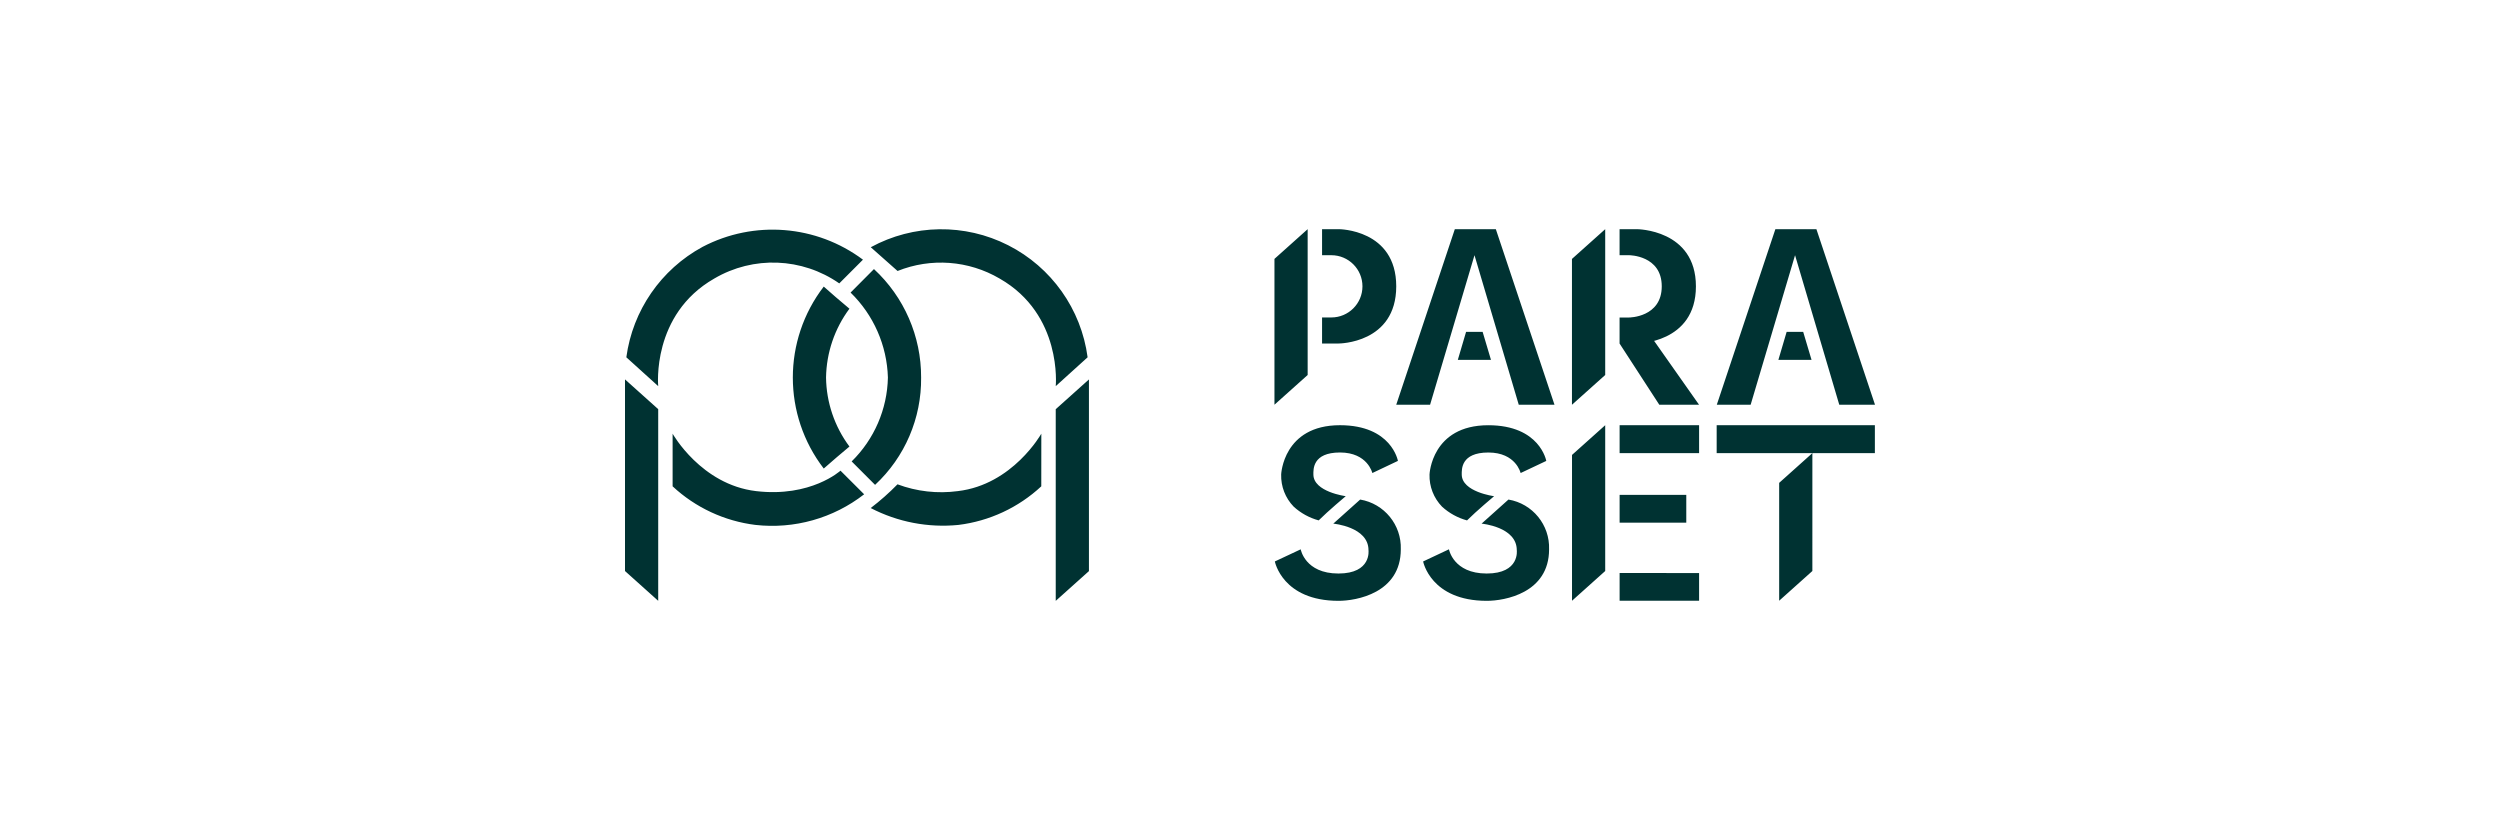
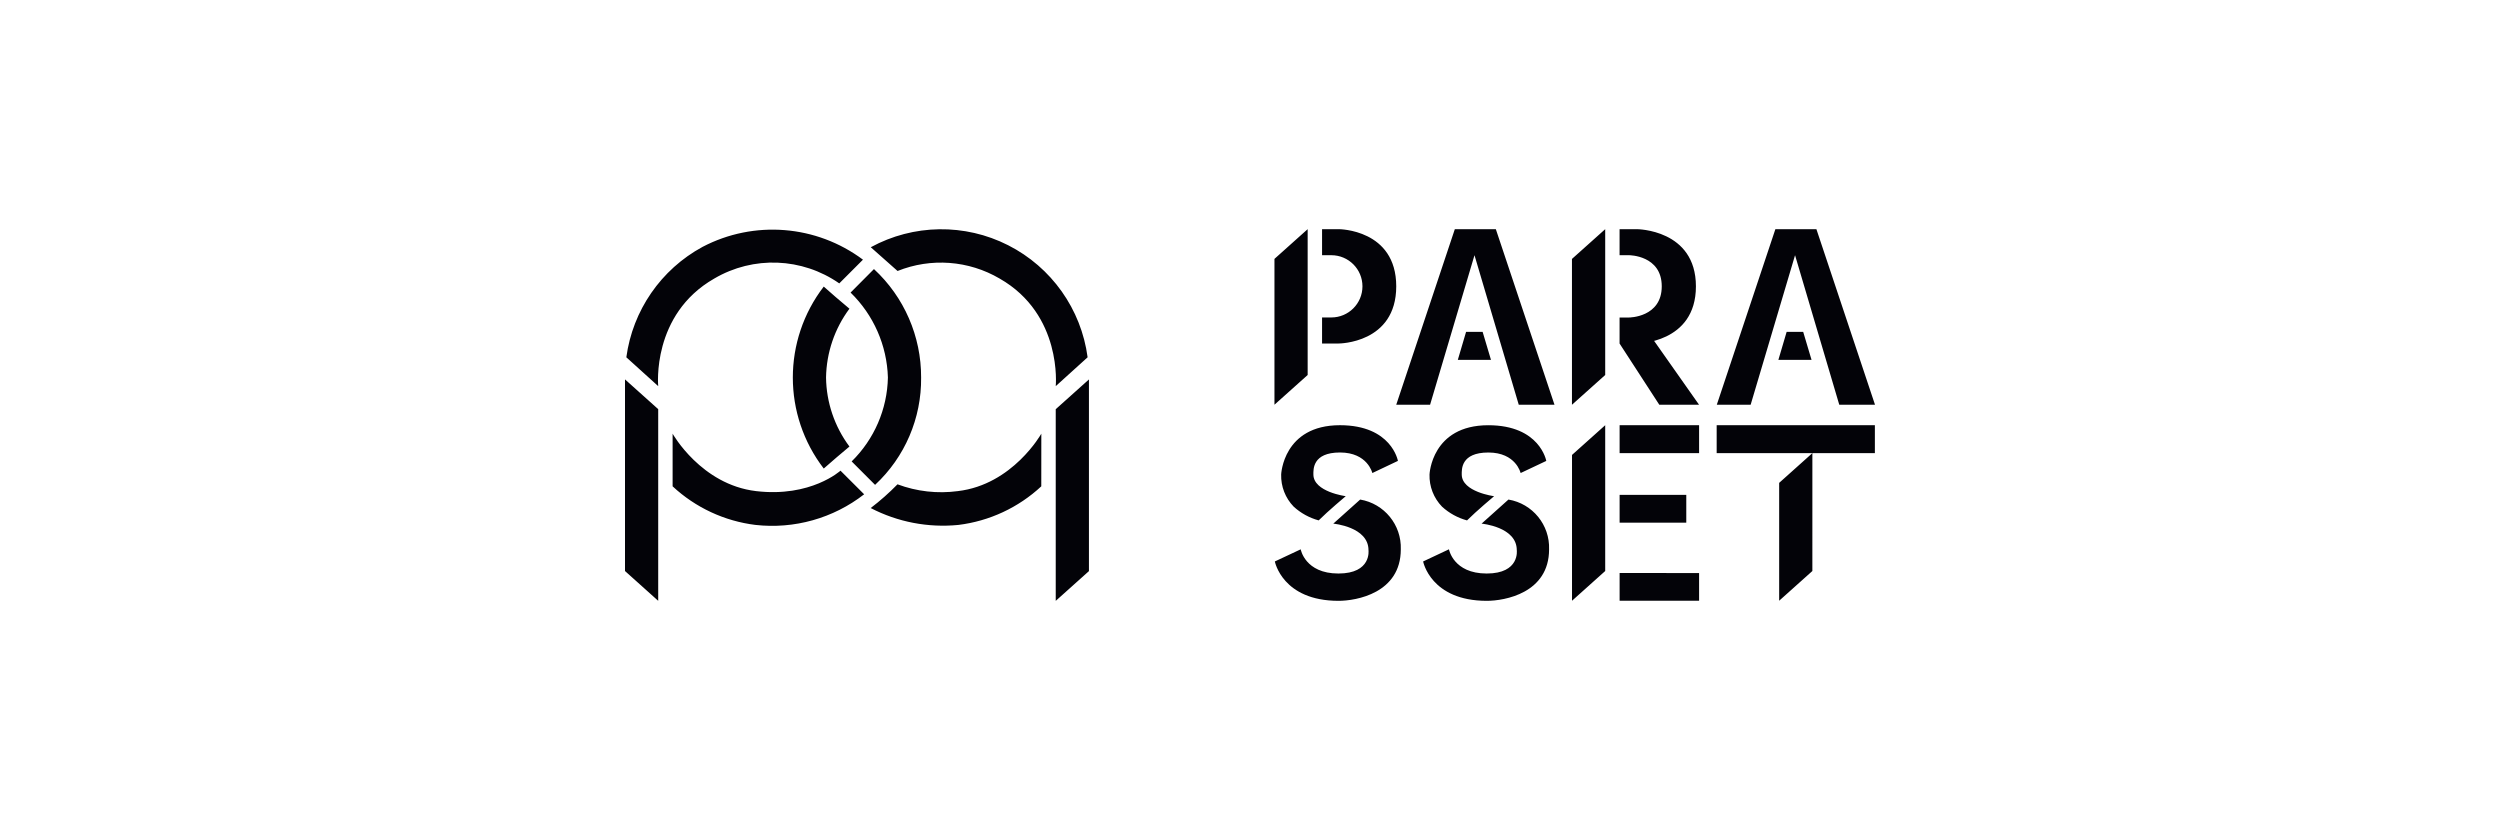
<svg xmlns="http://www.w3.org/2000/svg" width="240" height="80" viewBox="0 0 240 80">
  <g id="Parasset" transform="translate(3 -57)">
    <rect id="矩形_19" data-name="矩形 19" width="240" height="80" transform="translate(-3 57)" fill="none" />
-     <path id="PARASSET_LOGO" d="M0,14.422l3.188,2.857v18.4L0,32.819Zm3.188.647S2.52,8.2,8.57,4.741a11.125,11.125,0,0,1,12,.465l2.274-2.277A14.494,14.494,0,0,0,7.445,1.7,14.233,14.233,0,0,0,.128,12.3Zm1.383,9.618a14.234,14.234,0,0,0,7.949,3.705,14.387,14.387,0,0,0,10.438-2.94l-2.271-2.268s-2.838,2.588-8.109,1.962-8.007-5.512-8.007-5.512Zm17.085-18.6a11.853,11.853,0,0,1,3.583,8.153,11.613,11.613,0,0,1-3.48,8.056l2.248,2.251a13.861,13.861,0,0,0,4.42-10.306A14.1,14.1,0,0,0,23.9,3.831Zm22.882,8.339-3.188,2.857v18.4l3.188-2.857ZM44.411,12.3A14.165,14.165,0,0,0,23.594,1.734l2.572,2.281a11.154,11.154,0,0,1,9.8.727C42.018,8.2,41.351,15.07,41.351,15.07Zm-4.444,7.334s-2.735,4.886-8.007,5.512a11.99,11.99,0,0,1-5.8-.652,23.535,23.535,0,0,1-2.574,2.278,15.044,15.044,0,0,0,8.428,1.62,14.234,14.234,0,0,0,7.949-3.705ZM19.08,5.512a14.334,14.334,0,0,0,0,17.468c1.125-.985,1.379-1.2,2.467-2.112A11.322,11.322,0,0,1,19.3,14.235a11.37,11.37,0,0,1,2.246-6.6C20.447,6.7,19.966,6.312,19.08,5.512ZM66.918,2.5h.89a2.988,2.988,0,1,1,0,5.976h-.89v2.5h1.6s5.521,0,5.521-5.488S68.518,0,68.518,0h-1.6ZM65.535,0,62.348,2.853v14L65.535,14ZM95.479,2.5h.915s3.134,0,3.134,2.988S96.394,8.48,96.394,8.48h-.915v2.5h1.647s5.682,0,5.682-5.488S97.125,0,97.125,0H95.479ZM94.1,0,90.908,2.857v14L94.1,14ZM95.479,10.98l3.813,5.874h3.816l-4.449-6.322Zm-21.44,5.874h3.249L81.551,2.5,85.8,16.854h3.431L83.6,0H79.663Zm5.912-4.309h3.182l-.8-2.684h-1.59Zm24.862,4.31h3.249L112.325,2.5l4.244,14.354H120L114.375,0h-3.939Zm5.912-4.31h3.182l-.8-2.684h-1.59Zm3.263,8.955L110.8,24.355V35.67l3.187-2.853ZM104.8,18.82V21.5h15.188V18.82Zm-10.7,0-3.187,2.853v14L94.1,32.817Zm1.383,0V21.5h7.63V18.82Zm0,6.69v2.663h6.4V25.51Zm0,7.5V35.67h7.63V33.012Zm-23.735-9.6L74.2,22.246s-.6-3.426-5.565-3.426c-5.453,0-5.643,4.726-5.643,4.726a4.264,4.264,0,0,0,1.2,3.091,5.827,5.827,0,0,0,2.4,1.321c.889-.89,2.6-2.325,2.6-2.325s-3.107-.407-3.107-2.087c0-.48-.093-2.107,2.556-2.107S71.744,23.408,71.744,23.408Zm-3.752,4.859s3.379.3,3.379,2.544c0,0,.317,2.245-2.89,2.245s-3.618-2.323-3.618-2.323L62.385,31.9s.723,3.78,6.115,3.78c1.7,0,5.977-.738,5.977-4.942a4.686,4.686,0,0,0-3.9-4.781Zm17.988-4.859,2.458-1.162s-.6-3.426-5.565-3.426c-5.453,0-5.643,4.726-5.643,4.726a4.264,4.264,0,0,0,1.2,3.091,5.827,5.827,0,0,0,2.4,1.321c.889-.89,2.6-2.325,2.6-2.325s-3.107-.407-3.107-2.087c0-.48-.092-2.107,2.556-2.107S85.979,23.408,85.979,23.408Zm-3.752,4.859s3.379.3,3.379,2.544c0,0,.317,2.245-2.89,2.245S79.1,30.733,79.1,30.733L76.62,31.9s.723,3.78,6.115,3.78c1.7,0,5.977-.738,5.977-4.942a4.685,4.685,0,0,0-3.9-4.781Z" transform="translate(57 79)" fill="#003232" />
+     <path id="PARASSET_LOGO" d="M0,14.422l3.188,2.857v18.4L0,32.819Zm3.188.647S2.52,8.2,8.57,4.741a11.125,11.125,0,0,1,12,.465l2.274-2.277A14.494,14.494,0,0,0,7.445,1.7,14.233,14.233,0,0,0,.128,12.3Zm1.383,9.618a14.234,14.234,0,0,0,7.949,3.705,14.387,14.387,0,0,0,10.438-2.94l-2.271-2.268s-2.838,2.588-8.109,1.962-8.007-5.512-8.007-5.512Zm17.085-18.6a11.853,11.853,0,0,1,3.583,8.153,11.613,11.613,0,0,1-3.48,8.056l2.248,2.251a13.861,13.861,0,0,0,4.42-10.306A14.1,14.1,0,0,0,23.9,3.831Zm22.882,8.339-3.188,2.857v18.4l3.188-2.857ZM44.411,12.3A14.165,14.165,0,0,0,23.594,1.734l2.572,2.281a11.154,11.154,0,0,1,9.8.727C42.018,8.2,41.351,15.07,41.351,15.07Zm-4.444,7.334s-2.735,4.886-8.007,5.512a11.99,11.99,0,0,1-5.8-.652,23.535,23.535,0,0,1-2.574,2.278,15.044,15.044,0,0,0,8.428,1.62,14.234,14.234,0,0,0,7.949-3.705ZM19.08,5.512a14.334,14.334,0,0,0,0,17.468c1.125-.985,1.379-1.2,2.467-2.112A11.322,11.322,0,0,1,19.3,14.235a11.37,11.37,0,0,1,2.246-6.6C20.447,6.7,19.966,6.312,19.08,5.512ZM66.918,2.5h.89a2.988,2.988,0,1,1,0,5.976h-.89v2.5h1.6s5.521,0,5.521-5.488S68.518,0,68.518,0h-1.6ZM65.535,0,62.348,2.853v14L65.535,14ZM95.479,2.5h.915s3.134,0,3.134,2.988S96.394,8.48,96.394,8.48h-.915v2.5h1.647s5.682,0,5.682-5.488S97.125,0,97.125,0H95.479ZM94.1,0,90.908,2.857v14L94.1,14ZM95.479,10.98l3.813,5.874h3.816l-4.449-6.322Zm-21.44,5.874h3.249L81.551,2.5,85.8,16.854h3.431L83.6,0H79.663Zm5.912-4.309h3.182l-.8-2.684h-1.59Zm24.862,4.31h3.249L112.325,2.5l4.244,14.354H120L114.375,0h-3.939Zm5.912-4.31h3.182l-.8-2.684h-1.59Zm3.263,8.955L110.8,24.355V35.67l3.187-2.853ZM104.8,18.82V21.5h15.188V18.82Zm-10.7,0-3.187,2.853v14L94.1,32.817Zm1.383,0V21.5h7.63V18.82Zm0,6.69v2.663h6.4V25.51Zm0,7.5V35.67h7.63V33.012Zm-23.735-9.6L74.2,22.246s-.6-3.426-5.565-3.426c-5.453,0-5.643,4.726-5.643,4.726a4.264,4.264,0,0,0,1.2,3.091,5.827,5.827,0,0,0,2.4,1.321c.889-.89,2.6-2.325,2.6-2.325s-3.107-.407-3.107-2.087c0-.48-.093-2.107,2.556-2.107S71.744,23.408,71.744,23.408Zm-3.752,4.859s3.379.3,3.379,2.544c0,0,.317,2.245-2.89,2.245s-3.618-2.323-3.618-2.323L62.385,31.9s.723,3.78,6.115,3.78c1.7,0,5.977-.738,5.977-4.942a4.686,4.686,0,0,0-3.9-4.781Zm17.988-4.859,2.458-1.162s-.6-3.426-5.565-3.426c-5.453,0-5.643,4.726-5.643,4.726a4.264,4.264,0,0,0,1.2,3.091,5.827,5.827,0,0,0,2.4,1.321c.889-.89,2.6-2.325,2.6-2.325s-3.107-.407-3.107-2.087c0-.48-.092-2.107,2.556-2.107S85.979,23.408,85.979,23.408Zm-3.752,4.859s3.379.3,3.379,2.544c0,0,.317,2.245-2.89,2.245S79.1,30.733,79.1,30.733L76.62,31.9s.723,3.78,6.115,3.78c1.7,0,5.977-.738,5.977-4.942a4.685,4.685,0,0,0-3.9-4.781Z" transform="translate(57 79)" fill="#030308" />
  </g>
</svg>
